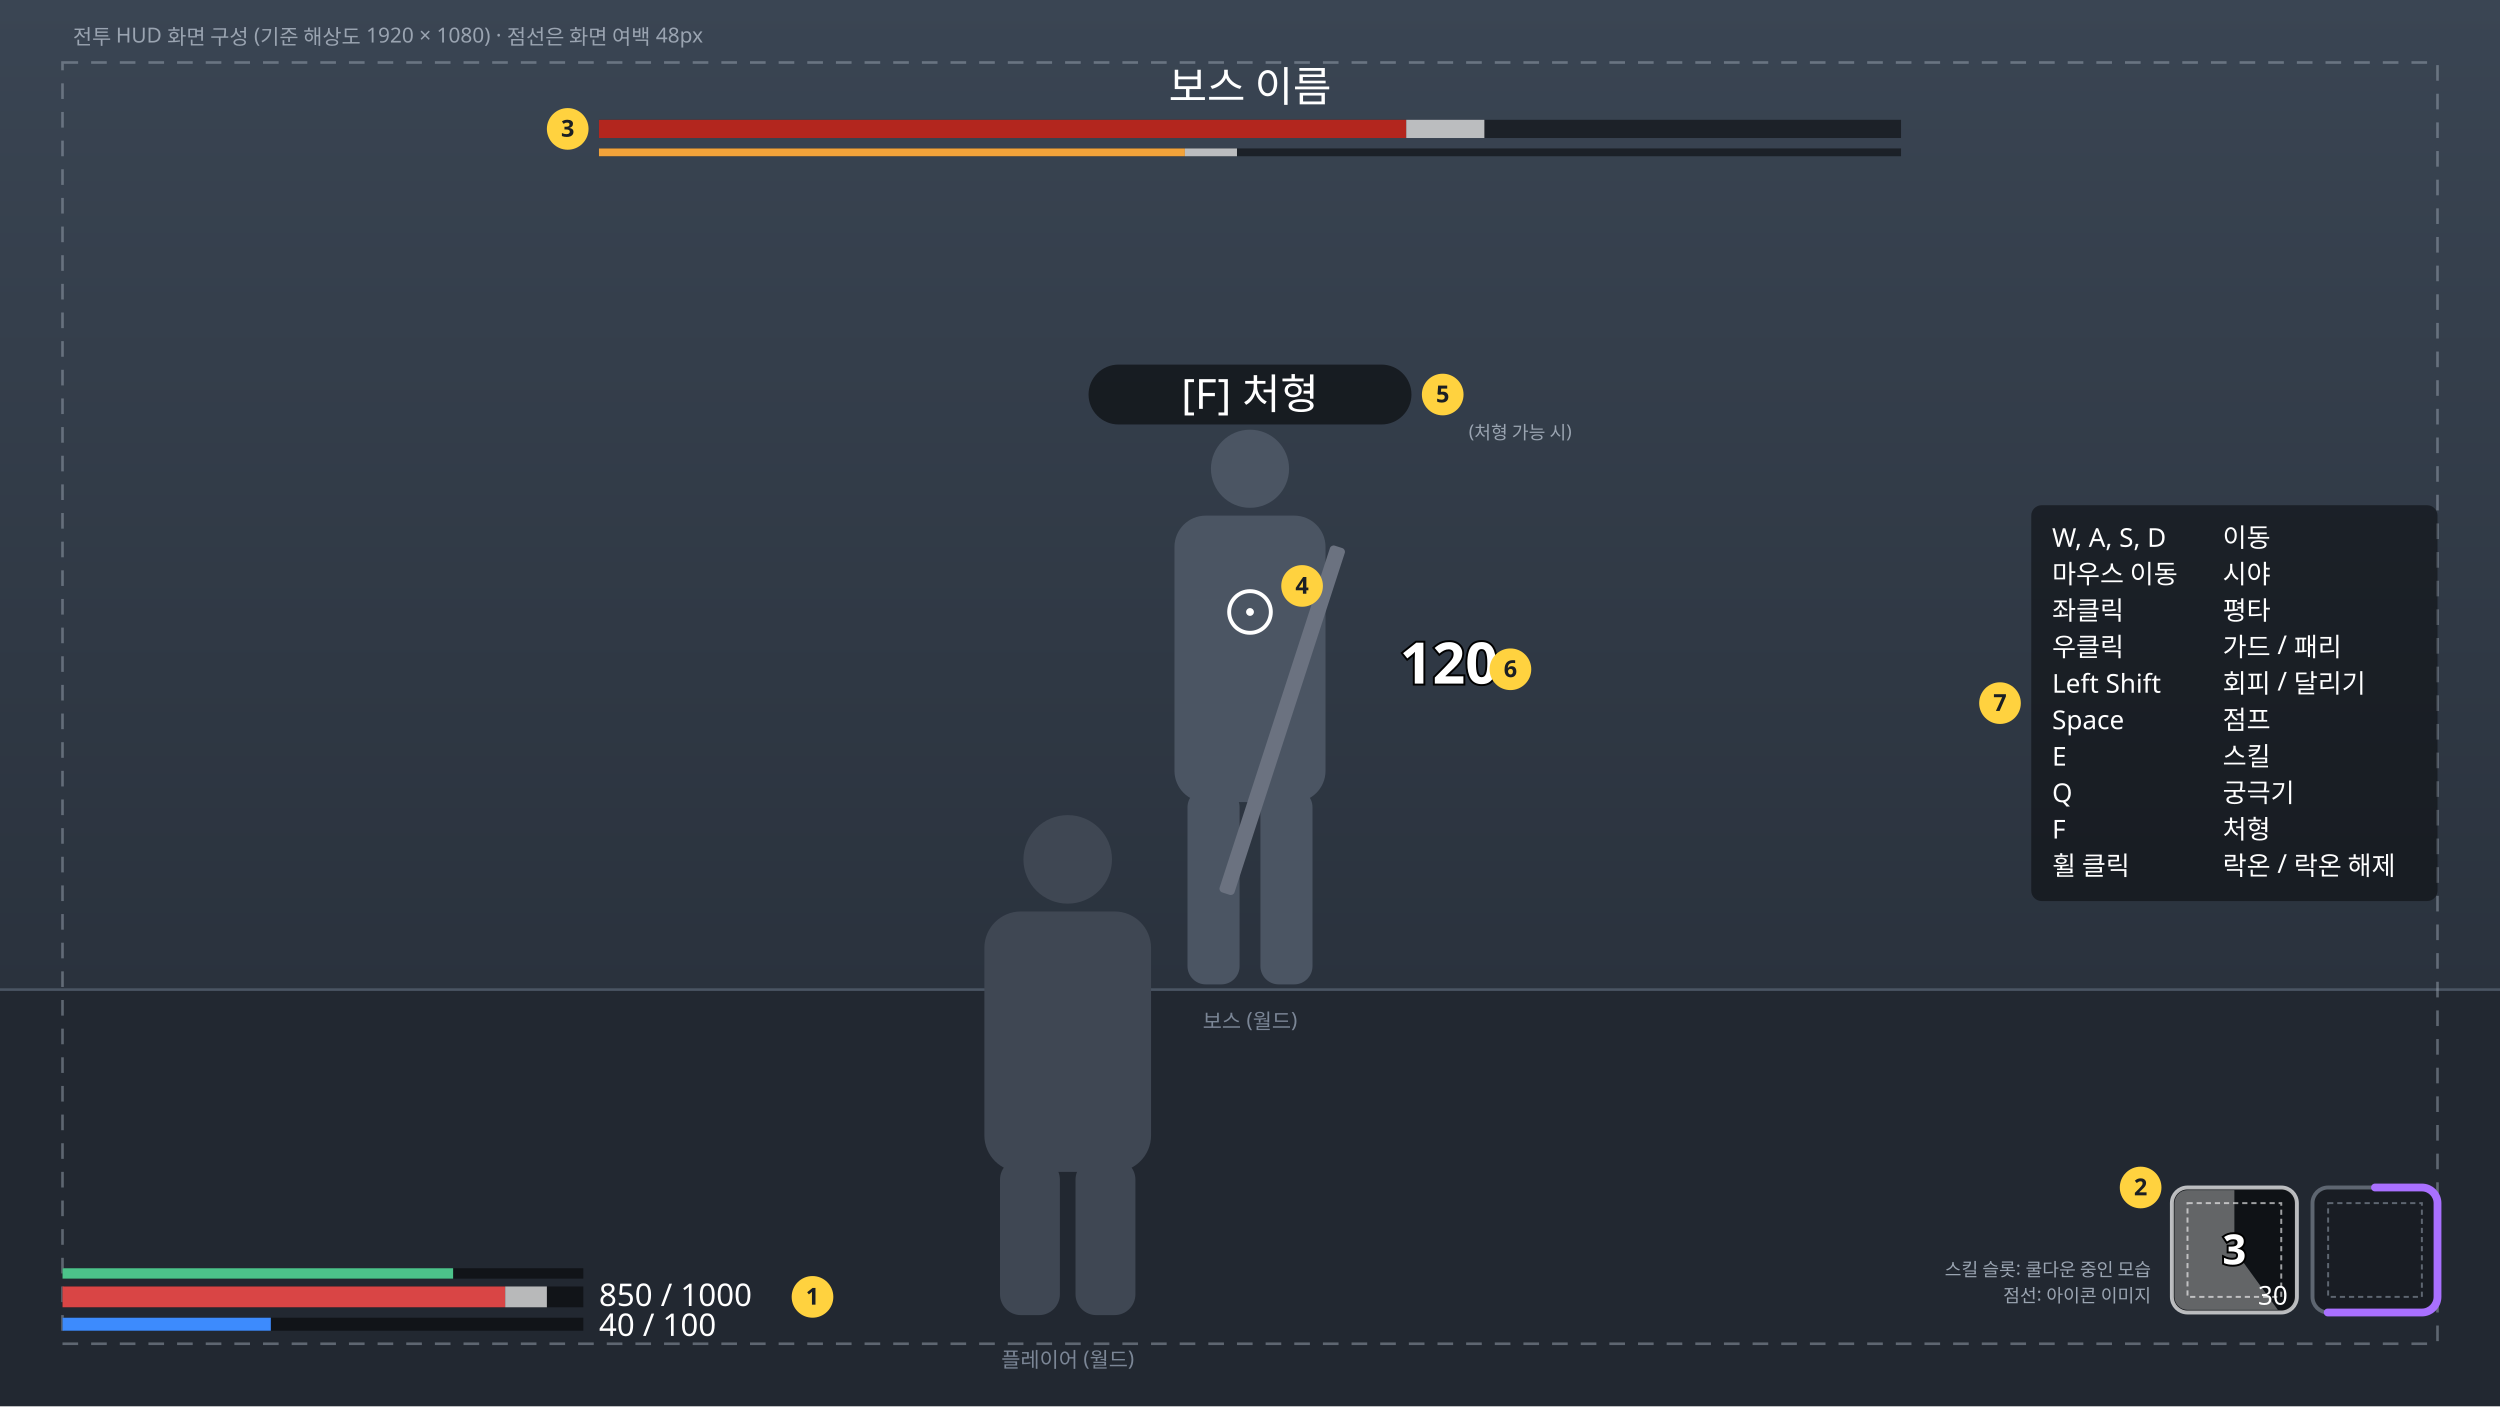
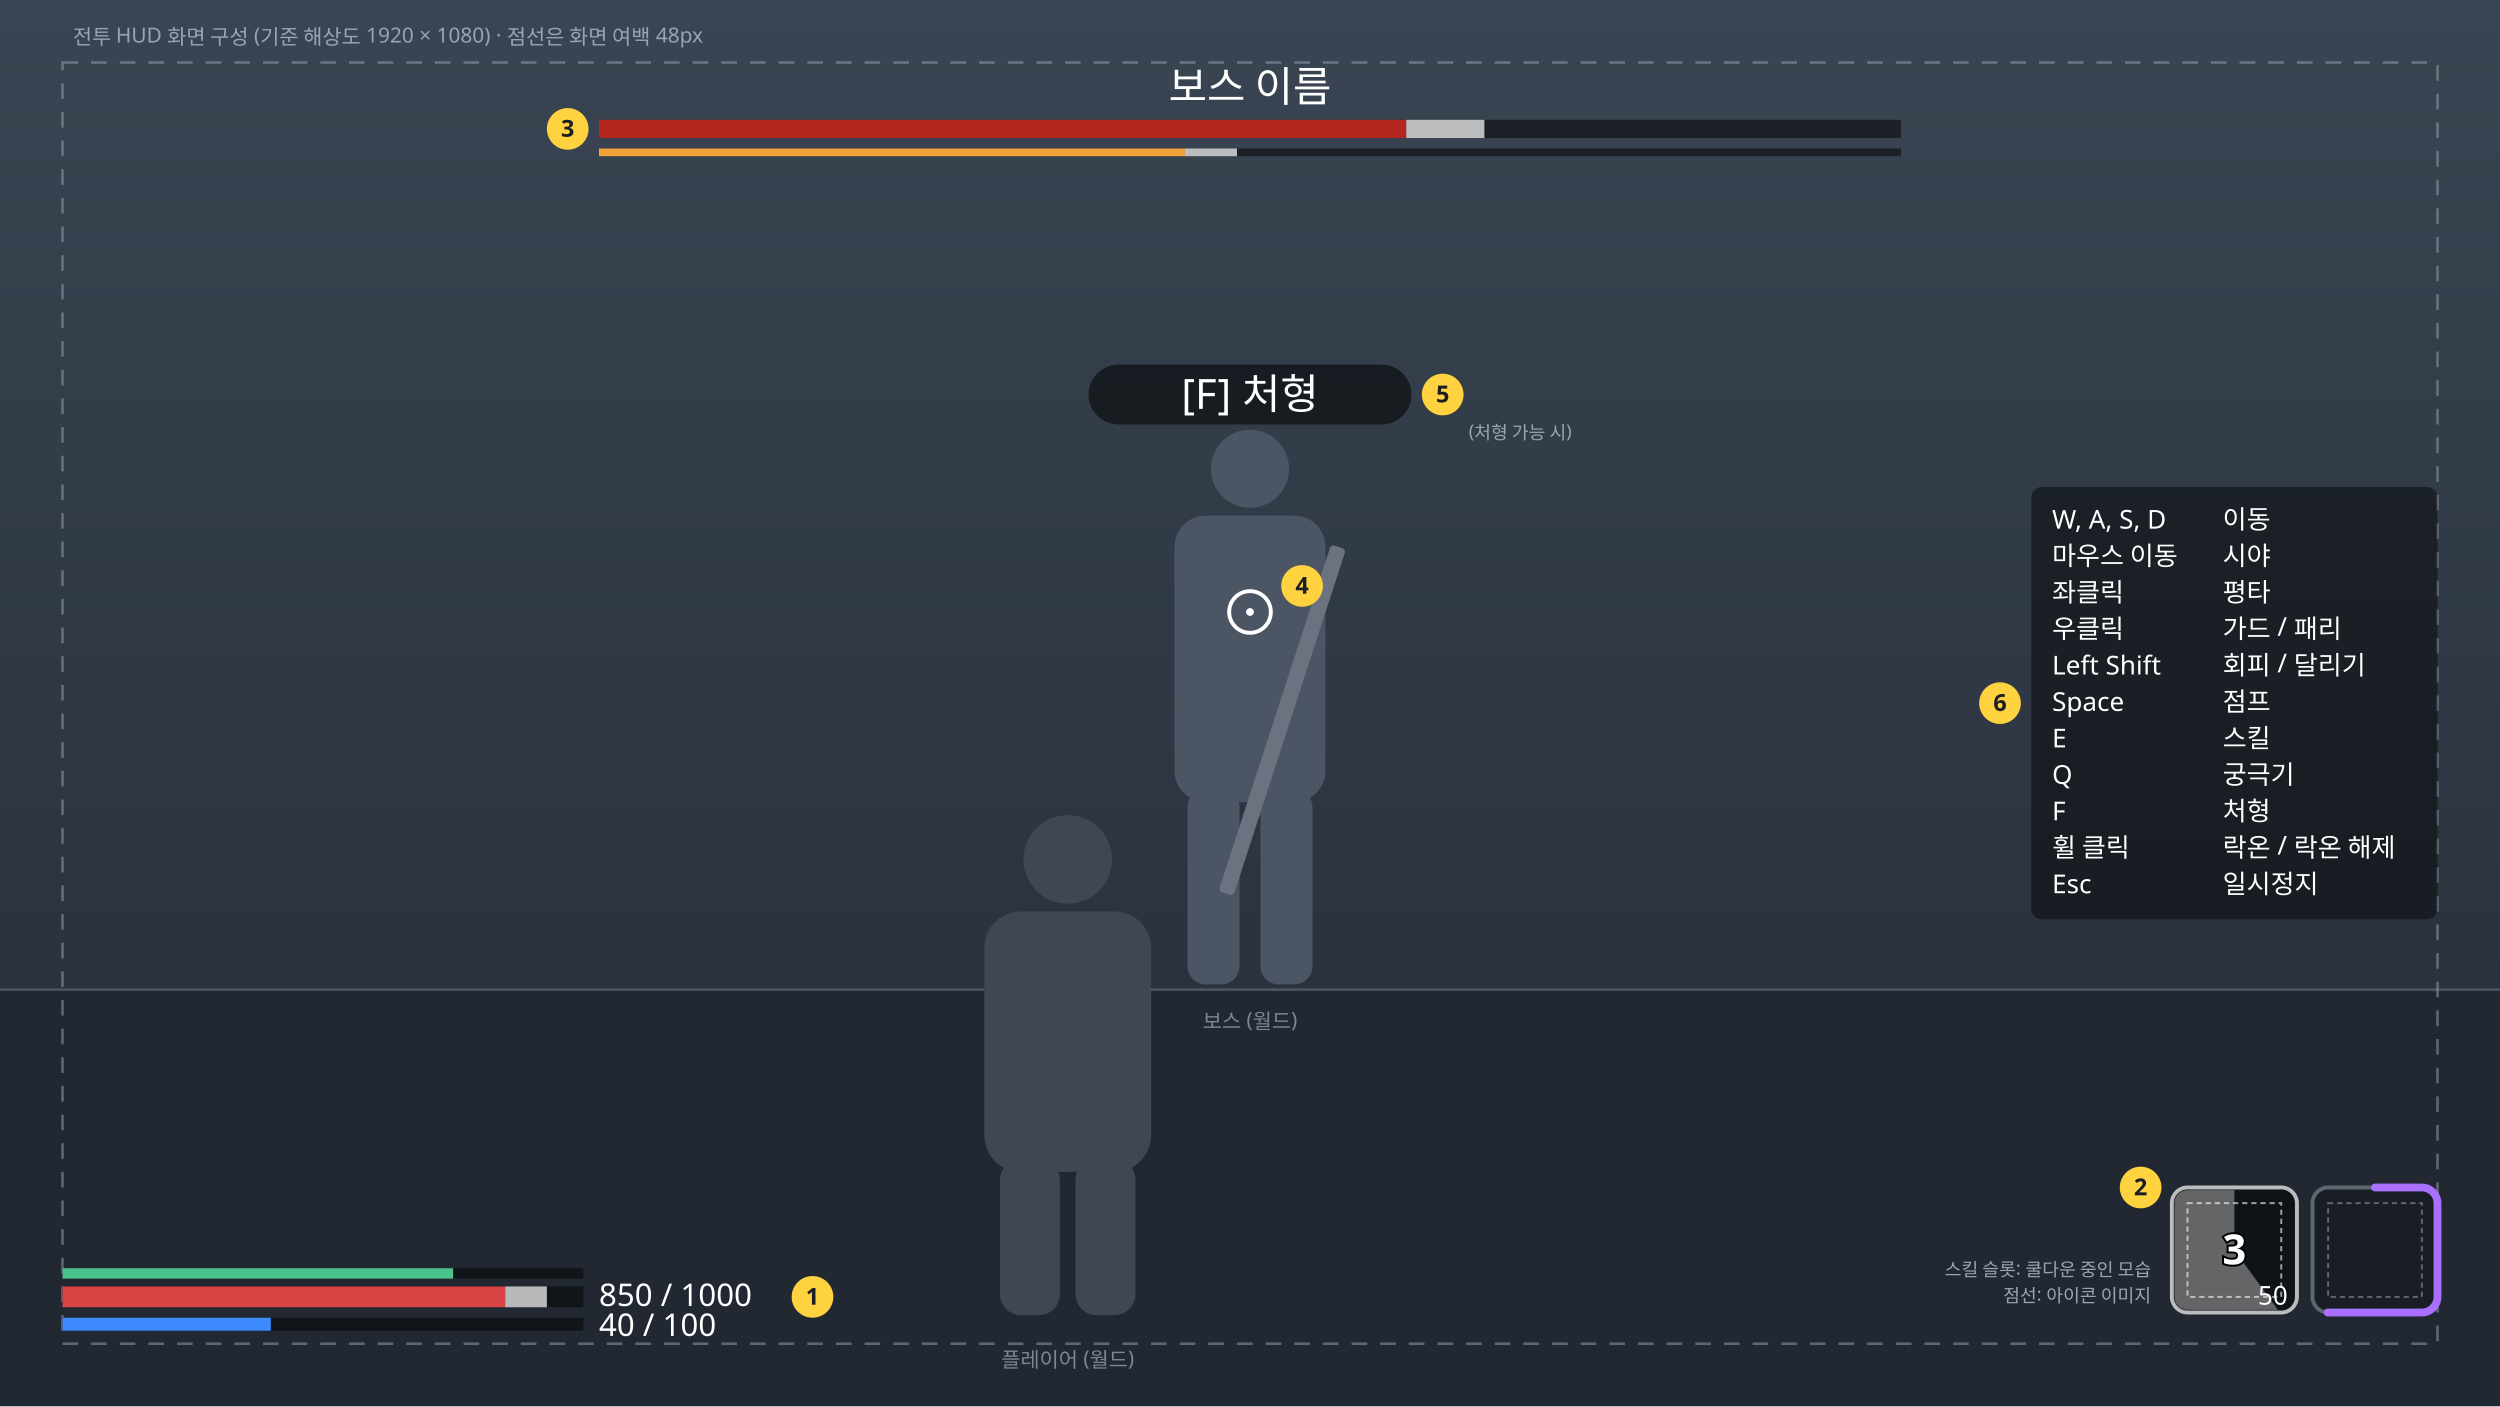
<svg xmlns="http://www.w3.org/2000/svg" width="1920" height="1080" viewBox="0 0 1920 1080" font-family="'Malgun Gothic', 'Apple SD Gothic Neo', 'Noto Sans KR', sans-serif">
  <defs>
    <linearGradient id="sky" x1="0" y1="0" x2="0" y2="1">
      <stop offset="0" stop-color="#3a4553" />
      <stop offset="1" stop-color="#2a323d" />
    </linearGradient>
    <clipPath id="skillSlotInside">
      <rect x="1670" y="914" width="92" height="92" rx="10" />
    </clipPath>
  </defs>
  <rect width="1920" height="760" fill="url(#sky)" />
  <rect y="760" width="1920" height="320" fill="#222831" />
  <path d="M0 760 H1920" stroke="#4a5563" stroke-width="2" />
  <rect x="48" y="48" width="1824" height="984" fill="none" stroke="#9aa4b1" stroke-width="2" stroke-dasharray="12 10" opacity="0.5" />
  <text x="56" y="34" font-size="16" fill="#9aa4b1">전투 HUD 화면 구성 (기준 해상도 1920 × 1080) · 점선은 화면 여백 48px</text>
  <g fill="#4b5563">
    <circle cx="960" cy="360" r="30" />
    <rect x="902" y="396" width="116" height="220" rx="24" />
    <rect x="912" y="606" width="40" height="150" rx="14" />
    <rect x="968" y="606" width="40" height="150" rx="14" />
    <rect x="1022" y="420" width="12" height="280" rx="3" fill="#6b7280" transform="rotate(18 1028 420)" />
  </g>
  <text x="960" y="790" font-size="16" fill="#7b8696" text-anchor="middle">보스 (월드)</text>
  <g fill="#3f4753">
    <circle cx="820" cy="660" r="34" />
    <rect x="756" y="700" width="128" height="200" rx="28" />
    <rect x="768" y="890" width="46" height="120" rx="16" />
    <rect x="826" y="890" width="46" height="120" rx="16" />
  </g>
  <text x="820" y="1050" font-size="16" fill="#7b8696" text-anchor="middle">플레이어 (월드)</text>
  <text x="960" y="78" font-size="32" fill="#FFFFFF" text-anchor="middle">보스 이름</text>
  <rect x="460" y="92" width="1000" height="14" fill="#000000" fill-opacity="0.5" />
  <rect x="460" y="92" width="620" height="14" fill="#B3261E" />
  <rect x="1080" y="92" width="60" height="14" fill="#FFFFFF" fill-opacity="0.7" />
  <rect x="460" y="114" width="1000" height="6" fill="#000000" fill-opacity="0.5" />
  <rect x="460" y="114" width="450" height="6" fill="#F2A33A" />
  <rect x="910" y="114" width="40" height="6" fill="#FFFFFF" fill-opacity="0.7" />
  <circle cx="960" cy="470" r="16" fill="none" stroke="#FFFFFF" stroke-width="3" />
  <circle cx="960" cy="470" r="3" fill="#FFFFFF" />
  <rect x="836" y="280" width="248" height="46" rx="23" fill="#000000" fill-opacity="0.55" />
  <text x="960" y="314" font-size="32" fill="#FFFFFF" text-anchor="middle">[F] 처형</text>
  <text x="1128" y="336" font-size="14" fill="#9aa4b1">(처형 가능 시)</text>
-   <text x="1075" y="525" font-size="44" font-weight="700" fill="#FFFFFF" stroke="#000000" stroke-width="3" paint-order="stroke">120</text>
  <rect x="48" y="974" width="400" height="8" fill="#000000" fill-opacity="0.5" />
  <rect x="48" y="974" width="300" height="8" fill="#4CC38A" />
  <rect x="48" y="988" width="400" height="16" fill="#000000" fill-opacity="0.5" />
  <rect x="48" y="988" width="340" height="16" fill="#D94545" />
  <rect x="388" y="988" width="32" height="16" fill="#FFFFFF" fill-opacity="0.7" />
  <text x="460" y="1003" font-size="24" fill="#FFFFFF">850 / 1000</text>
  <rect x="48" y="1012" width="400" height="10" fill="#000000" fill-opacity="0.5" />
  <rect x="48" y="1012" width="160" height="10" fill="#3D8BFD" />
  <text x="460" y="1026" font-size="24" fill="#FFFFFF">40 / 100</text>
  <g font-size="14" fill="#FFFFFF" text-anchor="middle">
    <rect x="1668" y="912" width="96" height="96" rx="12" fill="#000000" fill-opacity="0.55" stroke="#FFFFFF" stroke-opacity="0.7" stroke-width="3" />
    <rect x="1680" y="924" width="72" height="72" fill="none" stroke="#FFFFFF" stroke-opacity="0.6" stroke-width="1.5" stroke-dasharray="4 3" />
    <path d="M1716 960 L1763.02 1024.72 A80 80 0 1 1 1716 880 Z" fill="#FFFFFF" fill-opacity="0.35" clip-path="url(#skillSlotInside)" />
    <text x="1716" y="971" font-size="32" font-weight="700" stroke="#000000" stroke-width="3" paint-order="stroke">3</text>
-     <text x="1757" y="1002" font-size="20" text-anchor="end">30</text>
+     <text x="1757" y="1002" font-size="20" text-anchor="end">50</text>
    <g opacity="0.5">
      <rect x="1776" y="912" width="96" height="96" rx="12" fill="#000000" fill-opacity="0.55" stroke="#9aa4b1" stroke-width="3" />
      <rect x="1788" y="924" width="72" height="72" fill="none" stroke="#9aa4b1" stroke-width="1.5" stroke-dasharray="4 3" />
    </g>
    <path d="M1824 912 H1860 A12 12 0 0 1 1872 924 V996 A12 12 0 0 1 1860 1008 H1788 A12 12 0 0 1 1776 996 V924 A12 12 0 0 1 1788 912 Z" fill="none" stroke="#A970FF" stroke-width="6" stroke-dasharray="218 363" stroke-linecap="round" />
  </g>
  <text x="1652" y="980" font-size="14" fill="#9aa4b1" text-anchor="end">스킬 슬롯: 쿨다운 중인 모습</text>
  <text x="1652" y="1000" font-size="14" fill="#9aa4b1" text-anchor="end">점선: 아이콘 이미지</text>
-   <rect x="1560" y="388" width="312" height="304" rx="8" fill="#000000" fill-opacity="0.45" />
+   <rect x="1560" y="374" width="312" height="332" rx="8" fill="#000000" fill-opacity="0.45" />
  <g font-size="20" fill="#FFFFFF">
-     <text x="1576" y="420">W, A, S, D</text>
-     <text x="1707" y="420">이동</text>
-     <text x="1576" y="448">마우스 이동</text>
-     <text x="1707" y="448">시야</text>
-     <text x="1576" y="476">좌클릭</text>
-     <text x="1707" y="476">평타</text>
-     <text x="1576" y="504">우클릭</text>
-     <text x="1707" y="504">가드 / 패리</text>
-     <text x="1576" y="532">Left Shift</text>
-     <text x="1707" y="532">회피 / 달리기</text>
-     <text x="1576" y="560">Space</text>
-     <text x="1707" y="560">점프</text>
-     <text x="1576" y="588">E</text>
-     <text x="1707" y="588">스킬</text>
-     <text x="1576" y="616">Q</text>
-     <text x="1707" y="616">궁극기</text>
-     <text x="1576" y="644">F</text>
-     <text x="1707" y="644">처형</text>
-     <text x="1576" y="672">휠 클릭</text>
-     <text x="1707" y="672">락온 / 락온 해제</text>
+     <text x="1576" y="406">W, A, S, D</text>
+     <text x="1707" y="406">이동</text>
+     <text x="1576" y="434">마우스 이동</text>
+     <text x="1707" y="434">시야</text>
+     <text x="1576" y="462">좌클릭</text>
+     <text x="1707" y="462">평타</text>
+     <text x="1576" y="490">우클릭</text>
+     <text x="1707" y="490">가드 / 패리</text>
+     <text x="1576" y="518">Left Shift</text>
+     <text x="1707" y="518">회피 / 달리기</text>
+     <text x="1576" y="546">Space</text>
+     <text x="1707" y="546">점프</text>
+     <text x="1576" y="574">E</text>
+     <text x="1707" y="574">스킬</text>
+     <text x="1576" y="602">Q</text>
+     <text x="1707" y="602">궁극기</text>
+     <text x="1576" y="630">F</text>
+     <text x="1707" y="630">처형</text>
+     <text x="1576" y="658">휠 클릭</text>
+     <text x="1707" y="658">락온 / 락온 해제</text>
+     <text x="1576" y="686">Esc</text>
+     <text x="1707" y="686">일시정지</text>
  </g>
  <g font-size="18" font-weight="700" text-anchor="middle" fill="#1b1f24">
    <circle cx="624" cy="996" r="16" fill="#FFD23F" />
    <text x="624" y="1002">1</text>
    <circle cx="1644" cy="912" r="16" fill="#FFD23F" />
    <text x="1644" y="918">2</text>
    <circle cx="436" cy="99" r="16" fill="#FFD23F" />
    <text x="436" y="105">3</text>
    <circle cx="1000" cy="450" r="16" fill="#FFD23F" />
    <text x="1000" y="456">4</text>
    <circle cx="1108" cy="303" r="16" fill="#FFD23F" />
    <text x="1108" y="309">5</text>
-     <circle cx="1160" cy="514" r="16" fill="#FFD23F" />
-     <text x="1160" y="520">6</text>
    <circle cx="1536" cy="540" r="16" fill="#FFD23F" />
-     <text x="1536" y="546">7</text>
+     <text x="1536" y="546">6</text>
  </g>
</svg>
